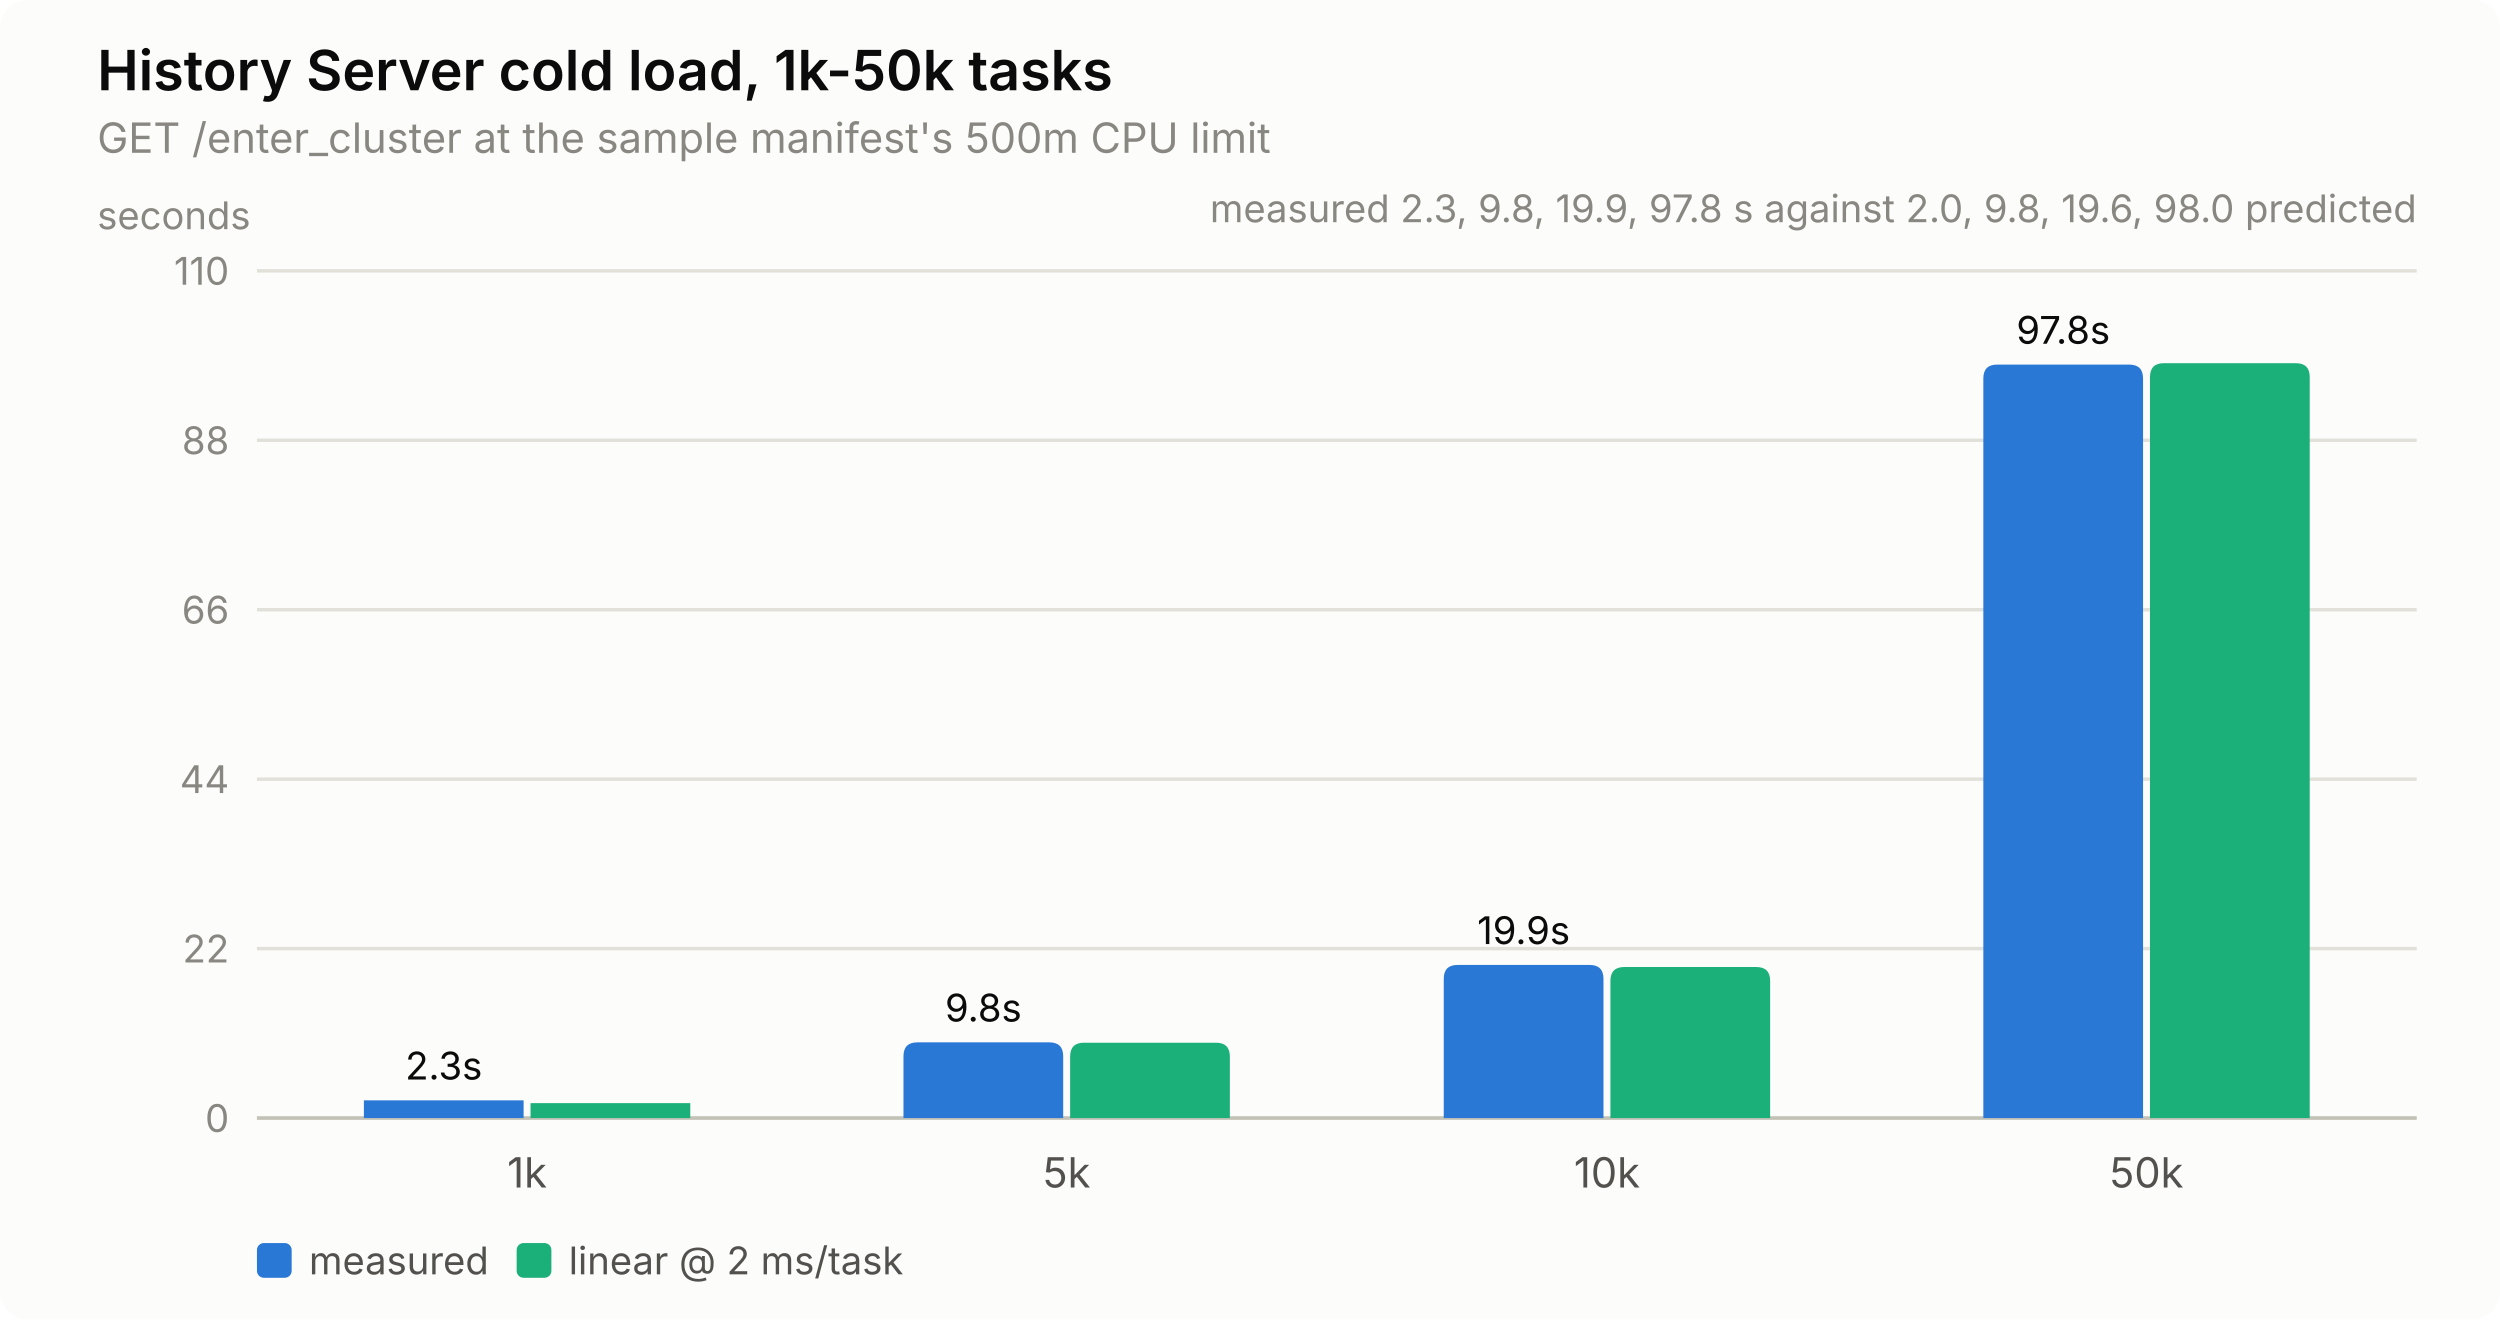
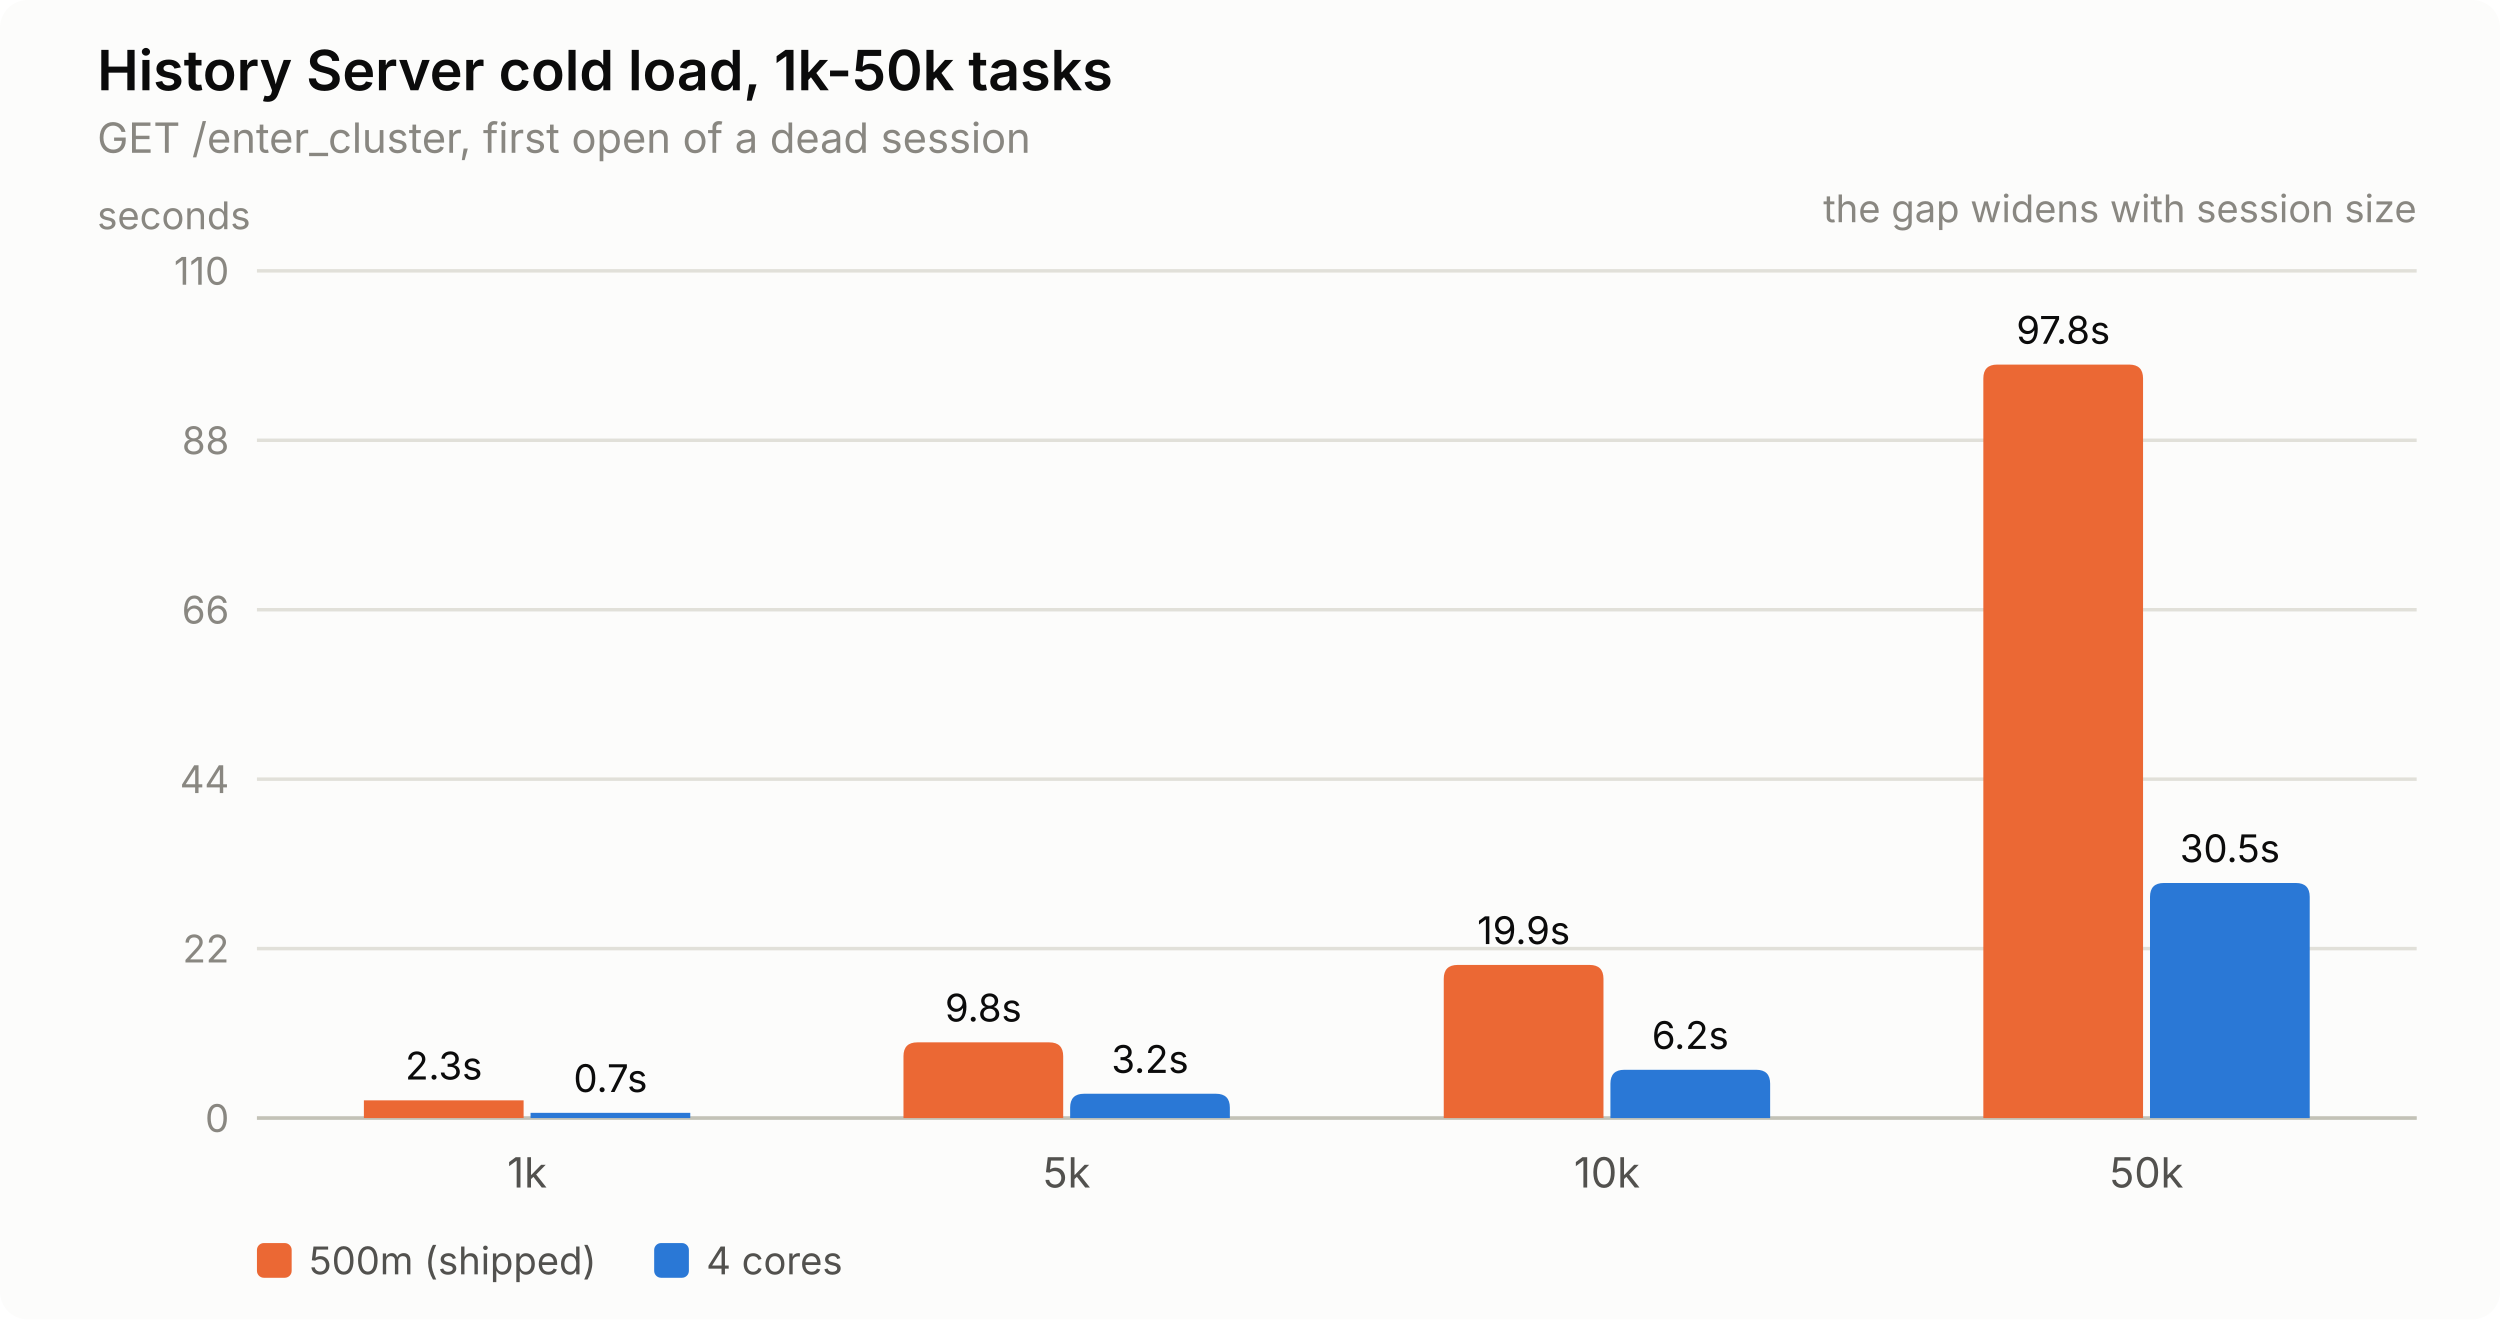
<svg xmlns="http://www.w3.org/2000/svg" viewBox="0 0 720 380" width="720" height="380" role="img">
  <rect width="720" height="380" fill="#fcfcfb" rx="8" />
  <text x="28" y="26" font-family="system-ui,-apple-system,'Segoe UI',sans-serif" font-size="16" font-weight="600" fill="#0b0b0b">History Server cold load, 1k-50k tasks</text>
-   <text x="28" y="44" font-family="system-ui,-apple-system,'Segoe UI',sans-serif" font-size="12" fill="#898781">GET /enter_cluster at the sample manifest's 500m CPU limit</text>
+   <text x="28" y="44" font-family="system-ui,-apple-system,'Segoe UI',sans-serif" font-size="12" fill="#898781">GET /enter_cluster, first open of a dead session</text>
  <line x1="74" y1="322.0" x2="696" y2="322.0" stroke="#e1e0d9" stroke-width="1" />
  <text x="66" y="326.0" text-anchor="end" font-family="system-ui,-apple-system,'Segoe UI',sans-serif" font-size="11" fill="#898781" font-variant-numeric="tabular-nums">0</text>
  <line x1="74" y1="273.2" x2="696" y2="273.2" stroke="#e1e0d9" stroke-width="1" />
  <text x="66" y="277.2" text-anchor="end" font-family="system-ui,-apple-system,'Segoe UI',sans-serif" font-size="11" fill="#898781" font-variant-numeric="tabular-nums">22</text>
  <line x1="74" y1="224.4" x2="696" y2="224.4" stroke="#e1e0d9" stroke-width="1" />
  <text x="66" y="228.4" text-anchor="end" font-family="system-ui,-apple-system,'Segoe UI',sans-serif" font-size="11" fill="#898781" font-variant-numeric="tabular-nums">44</text>
  <line x1="74" y1="175.6" x2="696" y2="175.6" stroke="#e1e0d9" stroke-width="1" />
  <text x="66" y="179.6" text-anchor="end" font-family="system-ui,-apple-system,'Segoe UI',sans-serif" font-size="11" fill="#898781" font-variant-numeric="tabular-nums">66</text>
  <line x1="74" y1="126.8" x2="696" y2="126.8" stroke="#e1e0d9" stroke-width="1" />
  <text x="66" y="130.8" text-anchor="end" font-family="system-ui,-apple-system,'Segoe UI',sans-serif" font-size="11" fill="#898781" font-variant-numeric="tabular-nums">88</text>
  <line x1="74" y1="78.0" x2="696" y2="78.0" stroke="#e1e0d9" stroke-width="1" />
  <text x="66" y="82.0" text-anchor="end" font-family="system-ui,-apple-system,'Segoe UI',sans-serif" font-size="11" fill="#898781" font-variant-numeric="tabular-nums">110</text>
  <line x1="74" y1="322" x2="696" y2="322" stroke="#c3c2b7" stroke-width="1" />
  <text x="28" y="66" font-family="system-ui,-apple-system,'Segoe UI',sans-serif" font-size="11" fill="#898781">seconds</text>
  <text x="151.8" y="342.0" text-anchor="middle" font-family="system-ui,-apple-system,'Segoe UI',sans-serif" font-size="12" fill="#52514e">1k</text>
  <text x="307.2" y="342.0" text-anchor="middle" font-family="system-ui,-apple-system,'Segoe UI',sans-serif" font-size="12" fill="#52514e">5k</text>
  <text x="462.8" y="342.0" text-anchor="middle" font-family="system-ui,-apple-system,'Segoe UI',sans-serif" font-size="12" fill="#52514e">10k</text>
  <text x="618.2" y="342.0" text-anchor="middle" font-family="system-ui,-apple-system,'Segoe UI',sans-serif" font-size="12" fill="#52514e">50k</text>
-   <rect x="104.8" y="316.9" width="46.0" height="5.1" fill="#2a78d6" />
+   <rect x="104.8" y="316.9" width="46.0" height="5.1" fill="#eb6834" />
  <text x="127.8" y="310.9" text-anchor="middle" font-family="system-ui,-apple-system,'Segoe UI',sans-serif" font-size="11" fill="#0b0b0b" font-variant-numeric="tabular-nums">2.3s</text>
-   <path d="M260.2,322 L260.2,304.2 Q260.2,300.2 264.2,300.2 L302.2,300.2 Q306.2,300.2 306.2,304.2 L306.2,322 Z" fill="#2a78d6" />
+   <path d="M260.2,322 L260.2,304.2 Q260.2,300.2 264.2,300.2 L302.2,300.2 Q306.2,300.2 306.2,304.2 L306.2,322 Z" fill="#eb6834" />
  <text x="283.2" y="294.2" text-anchor="middle" font-family="system-ui,-apple-system,'Segoe UI',sans-serif" font-size="11" fill="#0b0b0b" font-variant-numeric="tabular-nums">9.8s</text>
-   <path d="M415.8,322 L415.8,281.9 Q415.8,277.9 419.8,277.9 L457.8,277.9 Q461.8,277.9 461.8,281.9 L461.8,322 Z" fill="#2a78d6" />
+   <path d="M415.8,322 L415.8,281.9 Q415.8,277.9 419.8,277.9 L457.8,277.9 Q461.8,277.9 461.8,281.9 L461.8,322 Z" fill="#eb6834" />
  <text x="438.8" y="271.9" text-anchor="middle" font-family="system-ui,-apple-system,'Segoe UI',sans-serif" font-size="11" fill="#0b0b0b" font-variant-numeric="tabular-nums">19.9s</text>
-   <path d="M571.2,322 L571.2,109.0 Q571.2,105.0 575.2,105.0 L613.2,105.0 Q617.2,105.0 617.2,109.0 L617.2,322 Z" fill="#2a78d6" />
+   <path d="M571.2,322 L571.2,109.0 Q571.2,105.0 575.2,105.0 L613.2,105.0 Q617.2,105.0 617.2,109.0 L617.2,322 Z" fill="#eb6834" />
  <text x="594.2" y="99.0" text-anchor="middle" font-family="system-ui,-apple-system,'Segoe UI',sans-serif" font-size="11" fill="#0b0b0b" font-variant-numeric="tabular-nums">97.8s</text>
-   <rect x="152.8" y="317.7" width="46.0" height="4.3" fill="#1baf7a" />
-   <path d="M308.2,322 L308.2,304.3 Q308.2,300.3 312.2,300.3 L350.2,300.3 Q354.2,300.3 354.2,304.3 L354.2,322 Z" fill="#1baf7a" />
-   <path d="M463.8,322 L463.8,282.5 Q463.8,278.5 467.8,278.5 L505.8,278.5 Q509.8,278.5 509.8,282.5 L509.8,322 Z" fill="#1baf7a" />
-   <path d="M619.2,322 L619.2,108.6 Q619.2,104.6 623.2,104.6 L661.2,104.6 Q665.2,104.6 665.2,108.6 L665.2,322 Z" fill="#1baf7a" />
-   <rect x="74" y="358" width="10" height="10" rx="2" fill="#2a78d6" />
-   <text x="89" y="367" font-family="system-ui,-apple-system,'Segoe UI',sans-serif" font-size="11" fill="#52514e">measured</text>
-   <rect x="148.8" y="358" width="10" height="10" rx="2" fill="#1baf7a" />
-   <text x="163.8" y="367" font-family="system-ui,-apple-system,'Segoe UI',sans-serif" font-size="11" fill="#52514e">linear @ 2 ms/task</text>
-   <text x="696" y="64" text-anchor="end" font-family="system-ui,-apple-system,'Segoe UI',sans-serif" font-size="11" fill="#898781">measured 2.3, 9.8, 19.9, 97.8 s against 2.0, 9.8, 19.6, 98.0 predicted</text>
+   <rect x="152.8" y="320.5" width="46.0" height="1.5" fill="#2a78d6" />
+   <text x="175.8" y="314.5" text-anchor="middle" font-family="system-ui,-apple-system,'Segoe UI',sans-serif" font-size="11" fill="#0b0b0b" font-variant-numeric="tabular-nums">0.7s</text>
+   <path d="M308.2,322 L308.2,319.0 Q308.2,315.0 312.2,315.0 L350.2,315.0 Q354.2,315.0 354.2,319.0 L354.2,322 Z" fill="#2a78d6" />
+   <text x="331.2" y="309.0" text-anchor="middle" font-family="system-ui,-apple-system,'Segoe UI',sans-serif" font-size="11" fill="#0b0b0b" font-variant-numeric="tabular-nums">3.2s</text>
+   <path d="M463.8,322 L463.8,312.1 Q463.8,308.1 467.8,308.1 L505.8,308.1 Q509.8,308.1 509.8,312.1 L509.8,322 Z" fill="#2a78d6" />
+   <text x="486.8" y="302.1" text-anchor="middle" font-family="system-ui,-apple-system,'Segoe UI',sans-serif" font-size="11" fill="#0b0b0b" font-variant-numeric="tabular-nums">6.2s</text>
+   <path d="M619.2,322 L619.2,258.3 Q619.2,254.3 623.2,254.3 L661.2,254.3 Q665.2,254.3 665.2,258.3 L665.2,322 Z" fill="#2a78d6" />
+   <text x="642.2" y="248.3" text-anchor="middle" font-family="system-ui,-apple-system,'Segoe UI',sans-serif" font-size="11" fill="#0b0b0b" font-variant-numeric="tabular-nums">30.5s</text>
+   <rect x="74" y="358" width="10" height="10" rx="2" fill="#eb6834" />
+   <text x="89" y="367" font-family="system-ui,-apple-system,'Segoe UI',sans-serif" font-size="11" fill="#52514e">500m (shipped)</text>
+   <rect x="188.4" y="358" width="10" height="10" rx="2" fill="#2a78d6" />
+   <text x="203.4" y="367" font-family="system-ui,-apple-system,'Segoe UI',sans-serif" font-size="11" fill="#52514e">4 cores</text>
+   <text x="696" y="64" text-anchor="end" font-family="system-ui,-apple-system,'Segoe UI',sans-serif" font-size="11" fill="#898781">the gap widens with session size</text>
</svg>
